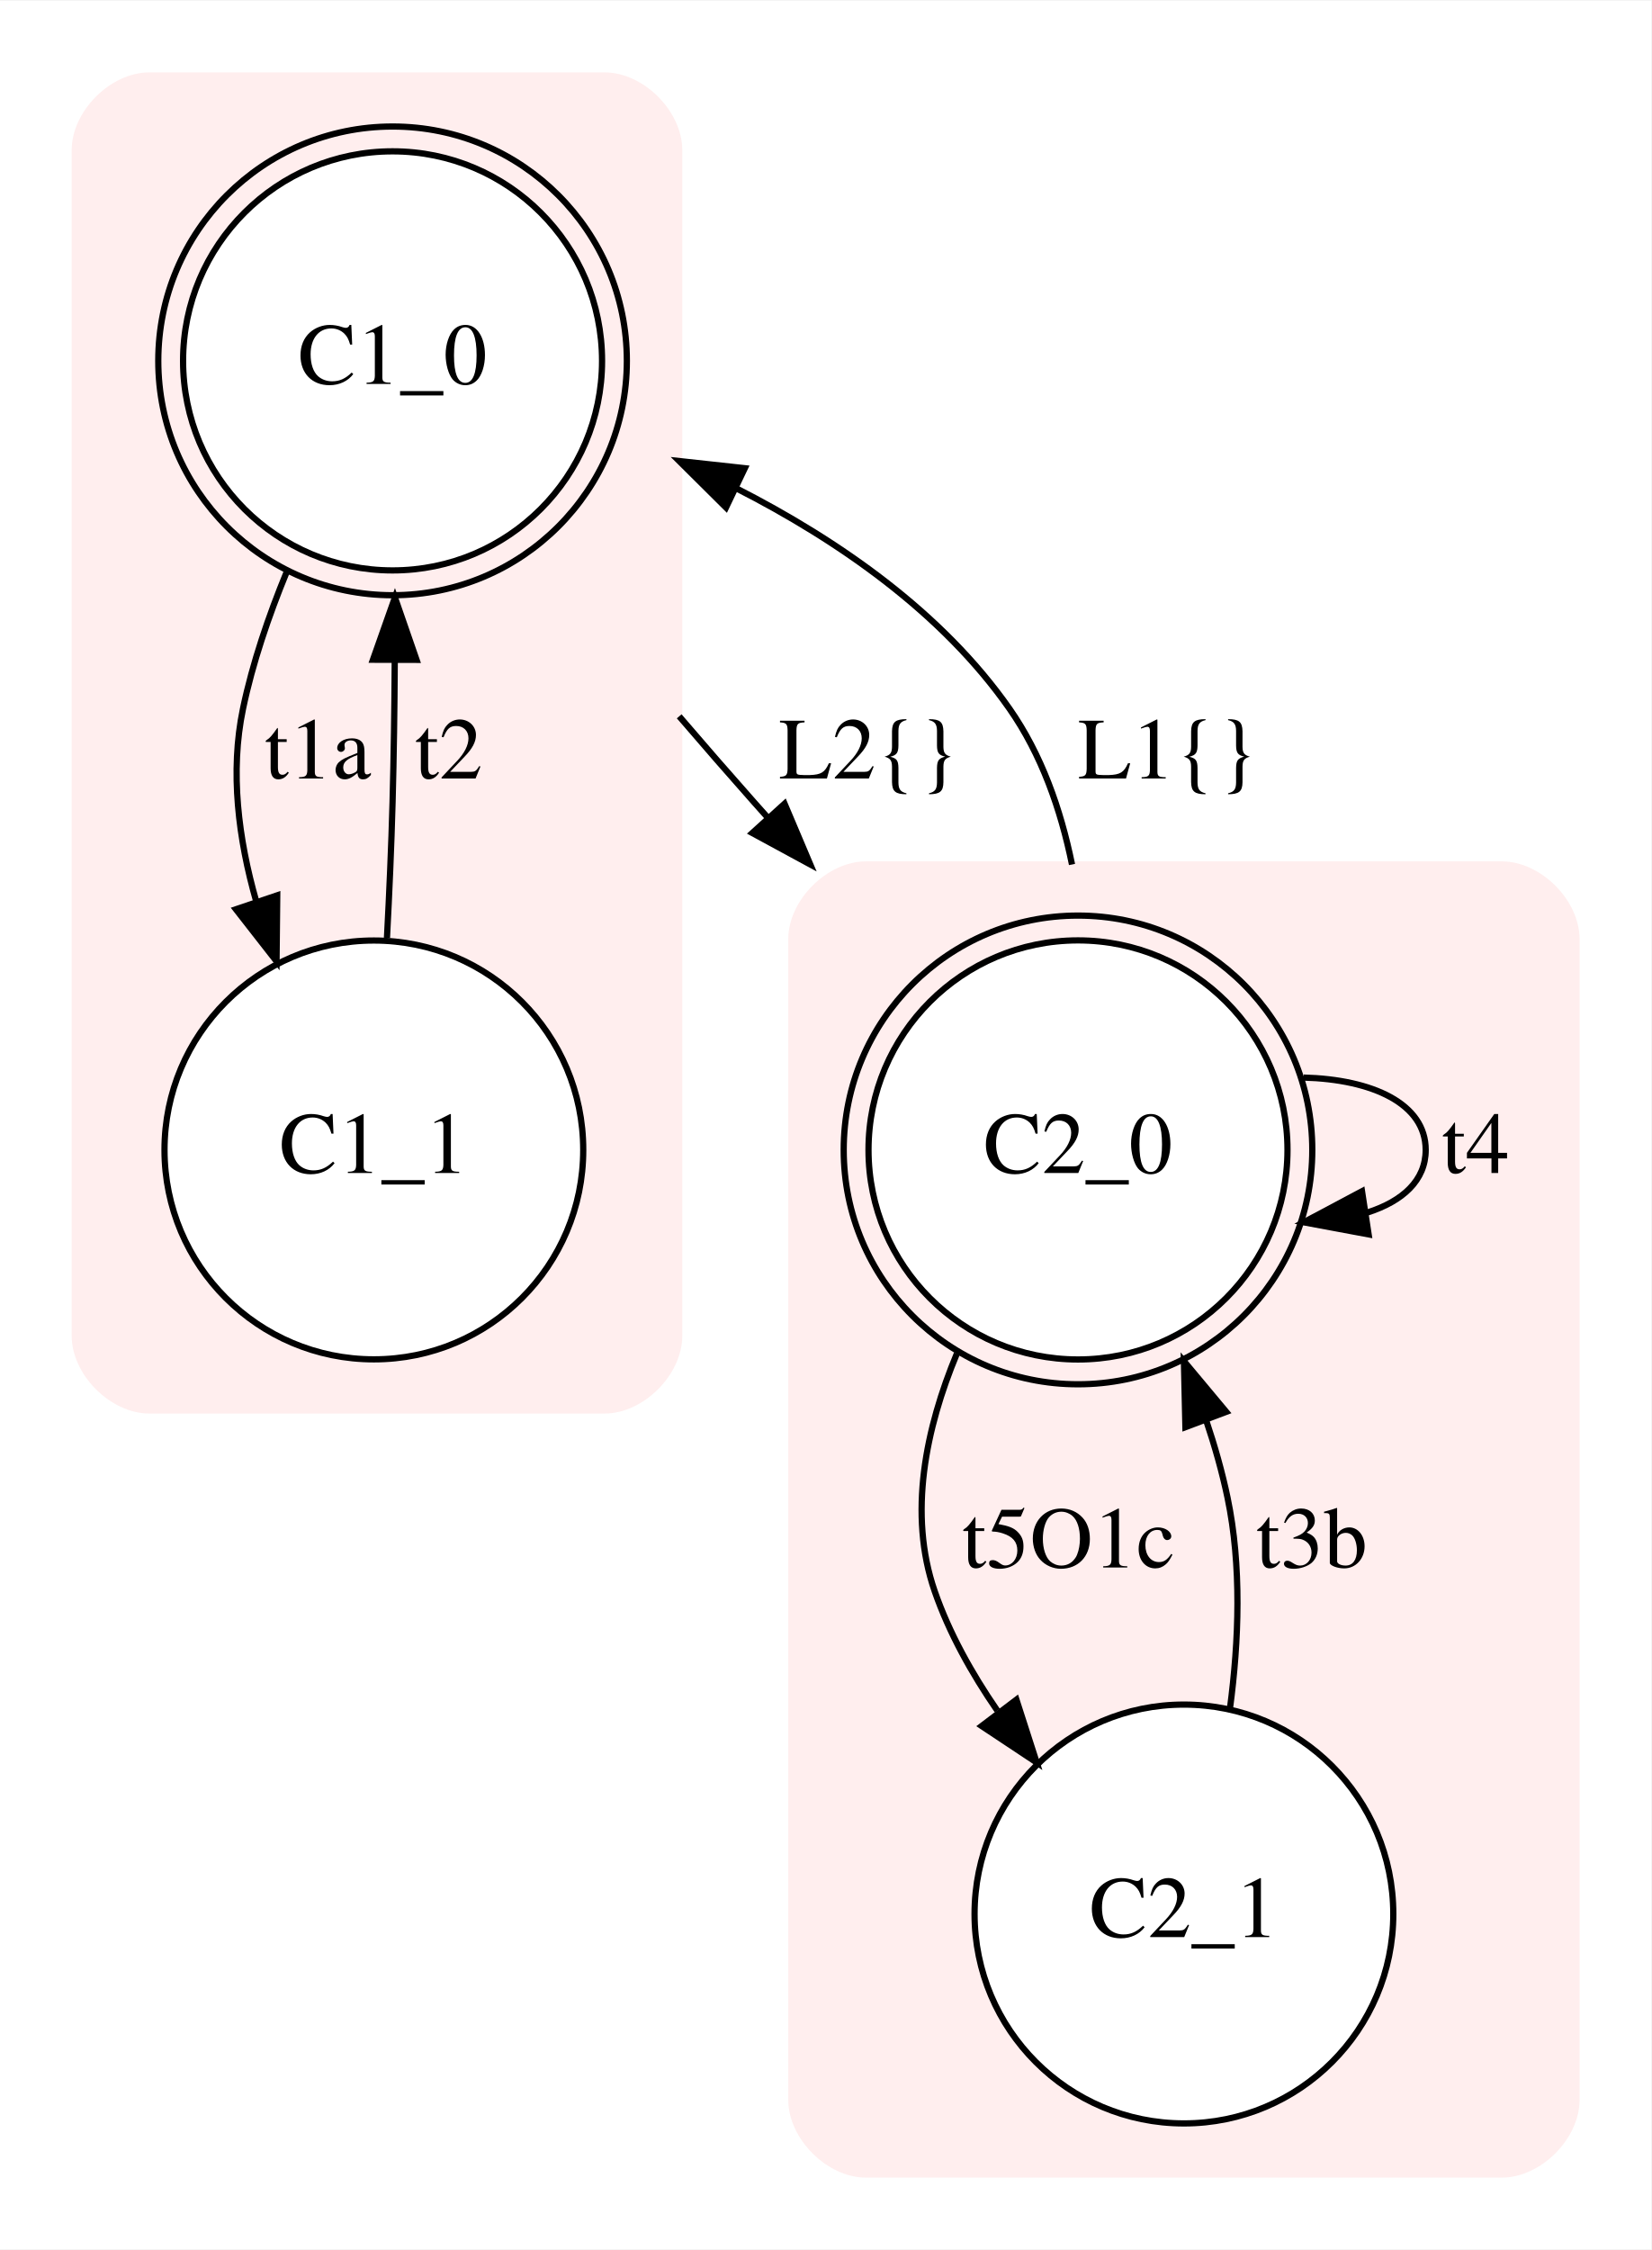
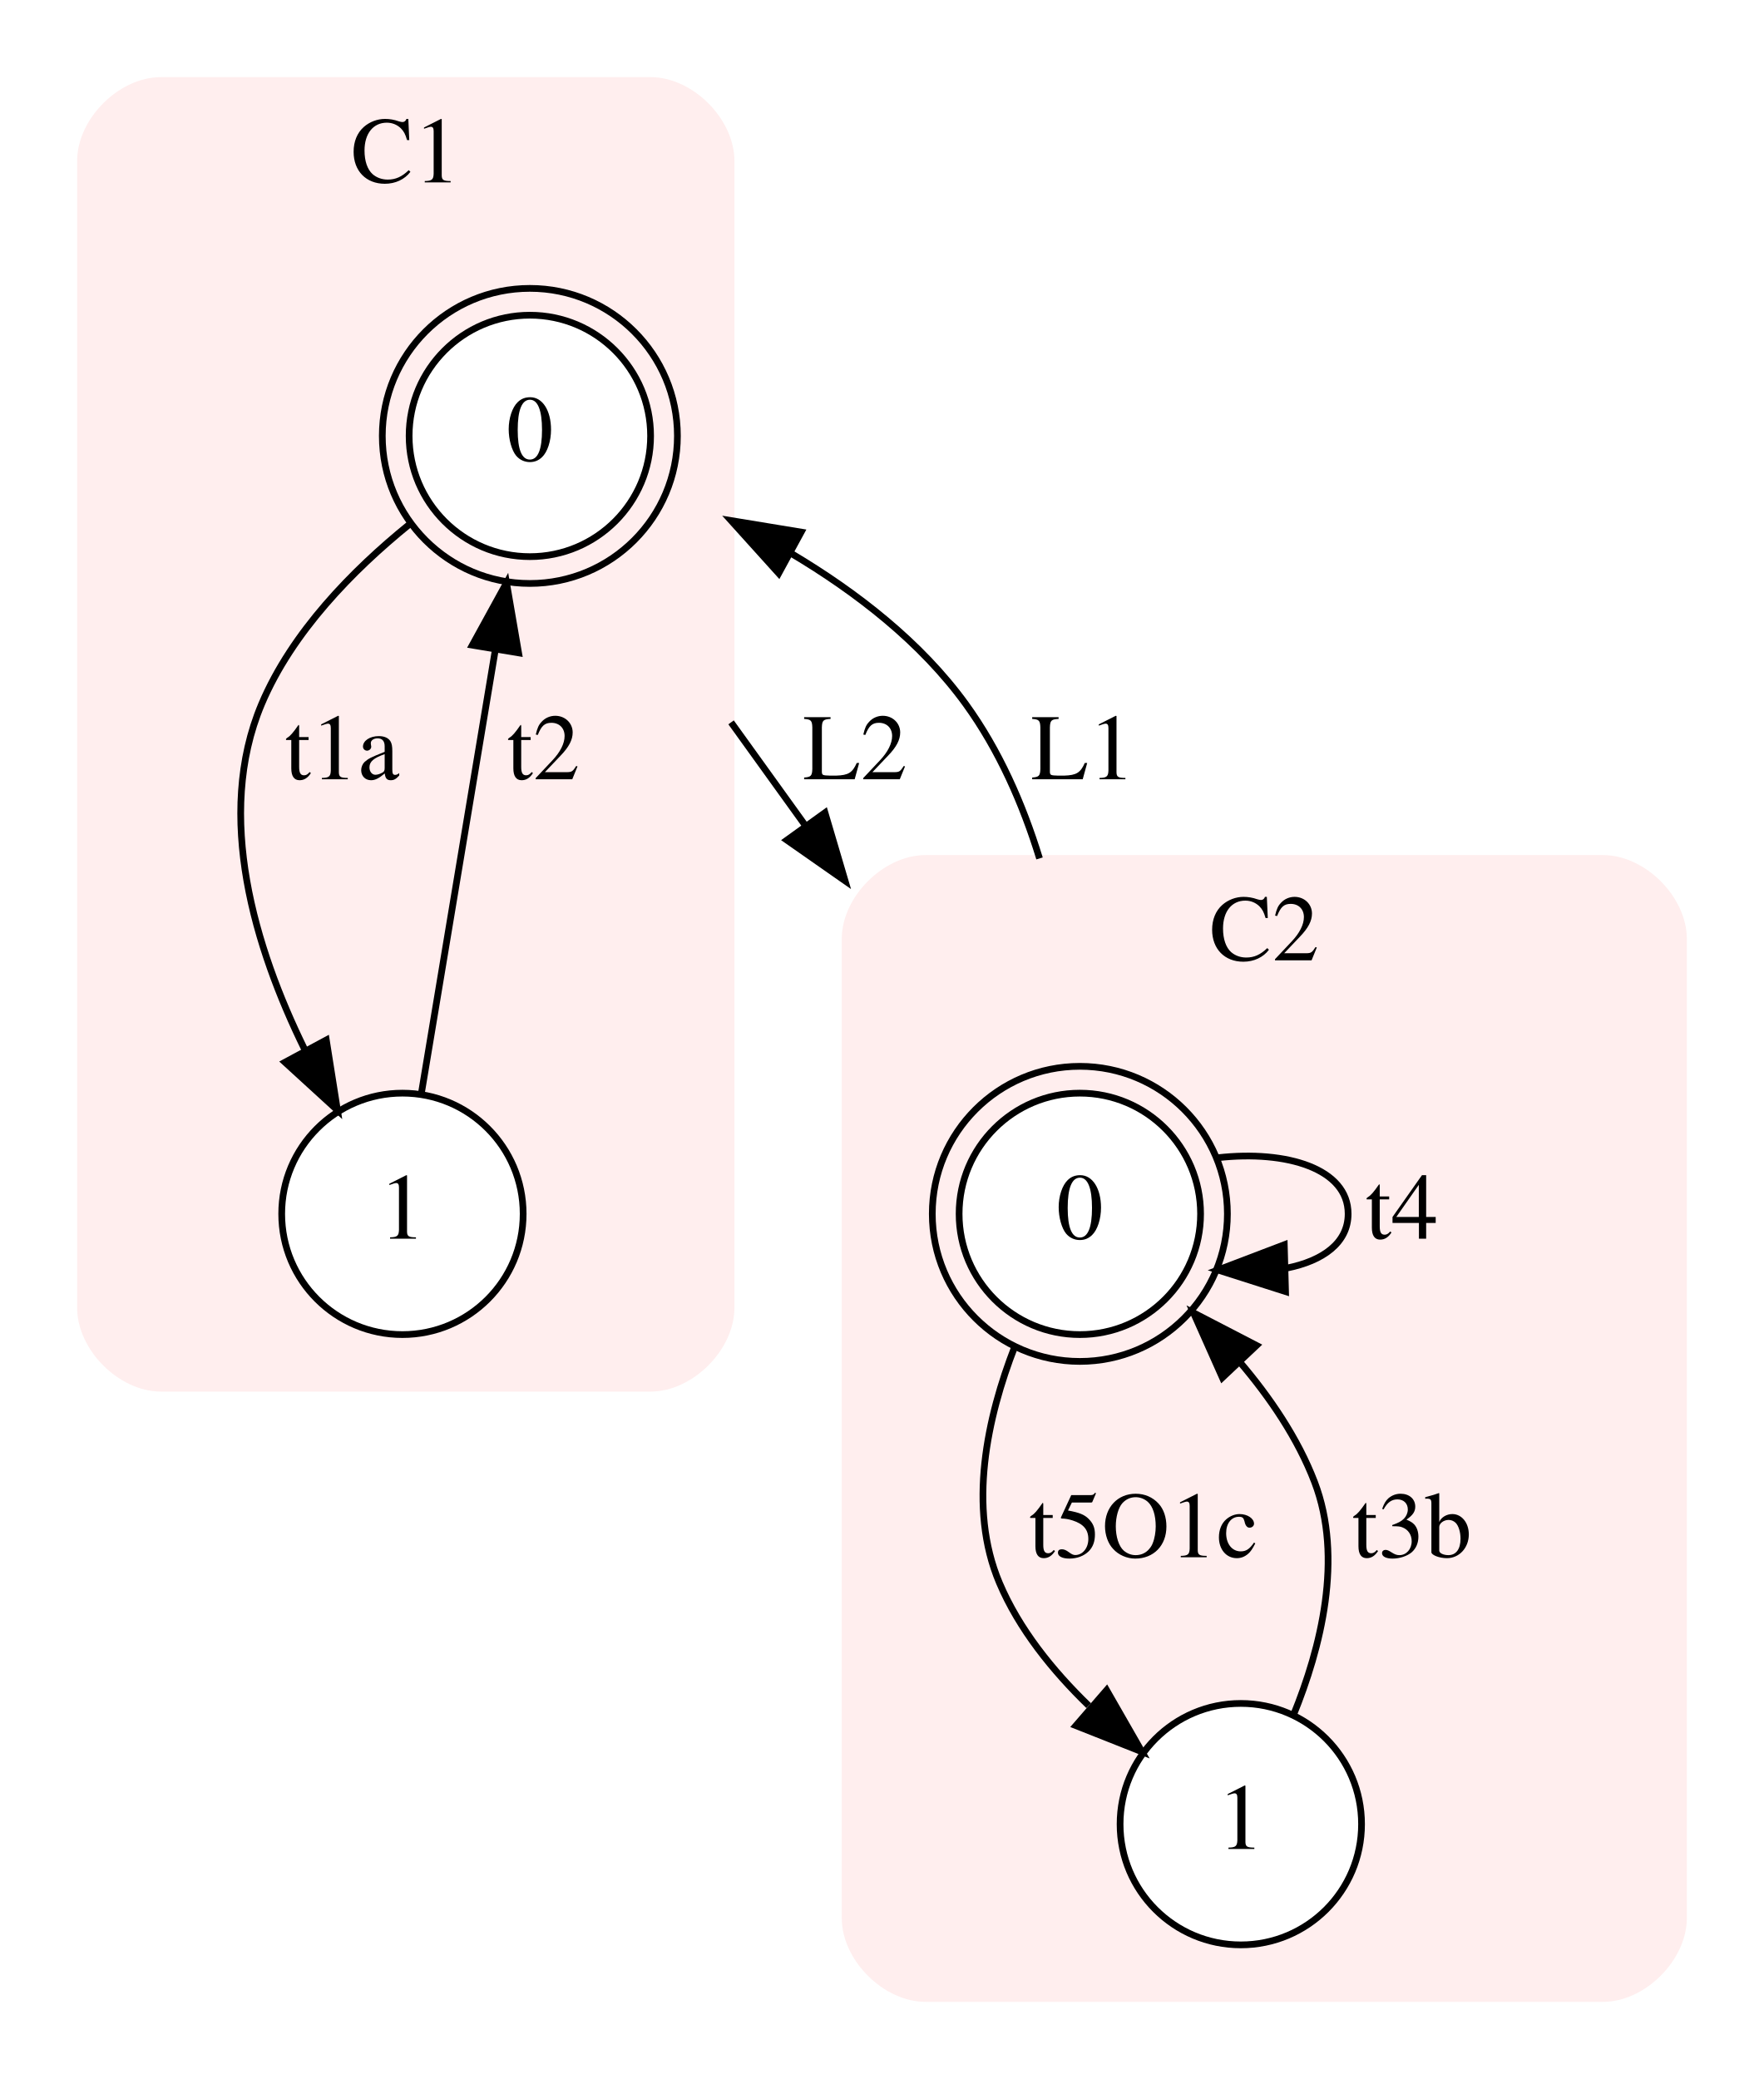
- <svg xmlns="http://www.w3.org/2000/svg" width="265pt" height="361pt" viewBox="0.00 0.00 265.00 360.78">
-   <g id="graph0" class="graph" transform="scale(1 1) rotate(0) translate(4 356.78)">
-     <polygon fill="white" stroke="transparent" points="-4,4 -4,-356.78 261,-356.78 261,4 -4,4" />
+ <svg xmlns="http://www.w3.org/2000/svg" width="263pt" height="310pt" viewBox="0.00 0.00 263.00 310.00">
+   <g id="graph0" class="graph" transform="scale(1 1) rotate(0) translate(4 306)">
+     <polygon fill="white" stroke="transparent" points="-4,4 -4,-306 259,-306 259,4 -4,4" />
    <g id="clust1" class="cluster">
-       <path fill="#ffeeee" stroke="#ffeeee" d="M20,-130.59C20,-130.59 93,-130.59 93,-130.59 99,-130.59 105,-136.59 105,-142.59 105,-142.59 105,-332.78 105,-332.78 105,-338.78 99,-344.78 93,-344.78 93,-344.78 20,-344.78 20,-344.78 14,-344.78 8,-338.78 8,-332.78 8,-332.78 8,-142.59 8,-142.59 8,-136.59 14,-130.59 20,-130.59" />
+       <path fill="#ffeeee" stroke="#ffeeee" d="M20,-99C20,-99 93,-99 93,-99 99,-99 105,-105 105,-111 105,-111 105,-282 105,-282 105,-288 99,-294 93,-294 93,-294 20,-294 20,-294 14,-294 8,-288 8,-282 8,-282 8,-111 8,-111 8,-105 14,-99 20,-99" />
+       <text text-anchor="middle" x="56.5" y="-278.8" font-family="Times,serif" font-size="14.00">C1</text>
    </g>
    <g id="clust2" class="cluster">
-       <path fill="#ffeeee" stroke="#ffeeee" d="M135,-8C135,-8 237,-8 237,-8 243,-8 249,-14 249,-20 249,-20 249,-206.19 249,-206.19 249,-212.19 243,-218.19 237,-218.19 237,-218.19 135,-218.19 135,-218.19 129,-218.19 123,-212.19 123,-206.19 123,-206.19 123,-20 123,-20 123,-14 129,-8 135,-8" />
+       <path fill="#ffeeee" stroke="#ffeeee" d="M134,-8C134,-8 235,-8 235,-8 241,-8 247,-14 247,-20 247,-20 247,-166 247,-166 247,-172 241,-178 235,-178 235,-178 134,-178 134,-178 128,-178 122,-172 122,-166 122,-166 122,-20 122,-20 122,-14 128,-8 134,-8" />
+       <text text-anchor="middle" x="184.5" y="-162.8" font-family="Times,serif" font-size="14.00">C2</text>
    </g>
    <g id="node1" class="node">
-       <ellipse fill="white" stroke="black" cx="59" cy="-298.99" rx="33.62" ry="33.62" />
-       <ellipse fill="none" stroke="black" cx="59" cy="-298.99" rx="37.6" ry="37.6" />
-       <text text-anchor="middle" x="59" y="-295.29" font-family="Times,serif" font-size="14.00">C1_0</text>
+       <ellipse fill="white" stroke="black" cx="75" cy="-241" rx="18" ry="18" />
+       <ellipse fill="none" stroke="black" cx="75" cy="-241" rx="22" ry="22" />
+       <text text-anchor="middle" x="75" y="-237.3" font-family="Times,serif" font-size="14.00">0</text>
    </g>
    <g id="node2" class="node">
-       <ellipse fill="white" stroke="black" cx="56" cy="-172.39" rx="33.6" ry="33.6" />
-       <text text-anchor="middle" x="56" y="-168.69" font-family="Times,serif" font-size="14.00">C1_1</text>
+       <ellipse fill="white" stroke="black" cx="56" cy="-125" rx="18" ry="18" />
+       <text text-anchor="middle" x="56" y="-121.3" font-family="Times,serif" font-size="14.00">1</text>
    </g>
    <g id="edge1" class="edge">
-       <path fill="none" stroke="black" d="M42,-265.1C39.1,-258.04 36.53,-250.51 35,-243.19 32.88,-233.06 34.26,-222.29 37.11,-212.31" />
-       <polygon fill="black" stroke="black" points="40.49,-213.24 40.38,-202.65 33.86,-211 40.49,-213.24" />
-       <text text-anchor="middle" x="47" y="-231.99" font-family="Times,serif" font-size="14.00">t1a</text>
+       <path fill="none" stroke="black" d="M56.96,-227.75C48.59,-220.96 39.52,-211.72 35,-201 27.98,-184.34 34.02,-164.62 41.39,-149.59" />
+       <polygon fill="black" stroke="black" points="44.65,-150.93 46.31,-140.46 38.49,-147.61 44.65,-150.93" />
+       <text text-anchor="middle" x="47" y="-189.8" font-family="Times,serif" font-size="14.00">t1a</text>
    </g>
    <g id="node3" class="node">
-       <ellipse fill="white" stroke="black" cx="169" cy="-172.39" rx="33.62" ry="33.62" />
-       <ellipse fill="none" stroke="black" cx="169" cy="-172.39" rx="37.6" ry="37.6" />
-       <text text-anchor="middle" x="169" y="-168.69" font-family="Times,serif" font-size="14.00">C2_0</text>
+       <ellipse fill="white" stroke="black" cx="157" cy="-125" rx="18" ry="18" />
+       <ellipse fill="none" stroke="black" cx="157" cy="-125" rx="22" ry="22" />
+       <text text-anchor="middle" x="157" y="-121.3" font-family="Times,serif" font-size="14.00">0</text>
    </g>
    <g id="edge7" class="edge">
-       <path fill="none" stroke="black" d="M105,-241.96C109.02,-237.27 113.06,-232.63 117,-228.19 117.73,-227.37 118.46,-226.54 119.21,-225.71" />
-       <polygon fill="black" stroke="black" points="121.91,-227.94 126.04,-218.19 116.73,-223.24 121.91,-227.94" />
-       <text text-anchor="middle" x="135.5" y="-231.99" font-family="Times,serif" font-size="14.00">L2{}</text>
+       <path fill="none" stroke="black" d="M105,-198.29C108.56,-193.35 112.23,-188.24 115.91,-183.13" />
+       <polygon fill="black" stroke="black" points="119,-184.82 122,-174.66 113.32,-180.73 119,-184.82" />
+       <text text-anchor="middle" x="123.5" y="-189.8" font-family="Times,serif" font-size="14.00">L2</text>
    </g>
    <g id="edge2" class="edge">
-       <path fill="none" stroke="black" d="M58.1,-206.41C58.48,-213.59 58.81,-221.14 59,-228.19 59.2,-235.52 59.31,-243.28 59.35,-250.86" />
-       <polygon fill="black" stroke="black" points="55.85,-251.04 59.38,-261.03 62.85,-251.02 55.85,-251.04" />
-       <text text-anchor="middle" x="68" y="-231.99" font-family="Times,serif" font-size="14.00">t2</text>
+       <path fill="none" stroke="black" d="M58.84,-143.06C61.74,-160.42 66.29,-187.73 69.82,-208.94" />
+       <polygon fill="black" stroke="black" points="66.42,-209.8 71.52,-219.09 73.32,-208.65 66.42,-209.8" />
+       <text text-anchor="middle" x="77" y="-189.8" font-family="Times,serif" font-size="14.00">t2</text>
    </g>
    <g id="edge6" class="edge">
-       <path fill="none" stroke="black" d="M168.04,-218.19C166.23,-227.05 163.13,-235.86 158,-243.19 147.21,-258.6 130.65,-270.14 114.13,-278.56" />
-       <polygon fill="black" stroke="black" points="112.51,-275.46 105,-282.92 115.53,-281.77 112.51,-275.46" />
-       <text text-anchor="middle" x="183.5" y="-231.99" font-family="Times,serif" font-size="14.00">L1{}</text>
+       <path fill="none" stroke="black" d="M150.99,-178C148.47,-186.19 144.93,-194.19 140,-201 133.32,-210.23 123.72,-217.68 113.95,-223.49" />
+       <polygon fill="black" stroke="black" points="112.1,-220.51 105,-228.38 115.45,-226.66 112.1,-220.51" />
+       <text text-anchor="middle" x="157.5" y="-189.8" font-family="Times,serif" font-size="14.00">L1</text>
    </g>
    <g id="edge4" class="edge">
-       <path fill="none" stroke="black" d="M205.22,-184C216.21,-183.71 224.8,-179.84 224.8,-172.39 224.8,-167.5 221.1,-164.16 215.45,-162.35" />
-       <polygon fill="black" stroke="black" points="215.64,-158.84 205.22,-160.78 214.58,-165.76 215.64,-158.84" />
-       <text text-anchor="middle" x="232.8" y="-168.69" font-family="Times,serif" font-size="14.00">t4</text>
+       <path fill="none" stroke="black" d="M177.58,-133.37C187.84,-134.53 197,-131.74 197,-125 197,-120.68 193.24,-117.99 187.84,-116.91" />
+       <polygon fill="black" stroke="black" points="187.67,-113.41 177.58,-116.63 187.48,-120.4 187.67,-113.41" />
+       <text text-anchor="middle" x="205" y="-121.3" font-family="Times,serif" font-size="14.00">t4</text>
    </g>
    <g id="node4" class="node">
-       <ellipse fill="white" stroke="black" cx="186" cy="-49.8" rx="33.6" ry="33.6" />
-       <text text-anchor="middle" x="186" y="-46.1" font-family="Times,serif" font-size="14.00">C2_1</text>
+       <ellipse fill="white" stroke="black" cx="181" cy="-34" rx="18" ry="18" />
+       <text text-anchor="middle" x="181" y="-30.3" font-family="Times,serif" font-size="14.00">1</text>
    </g>
    <g id="edge5" class="edge">
-       <path fill="none" stroke="black" d="M149.56,-139.7C144.58,-127.74 141.7,-114.01 146,-101.59 148.32,-94.9 151.93,-88.41 156.05,-82.44" />
-       <polygon fill="black" stroke="black" points="159.12,-84.19 162.37,-74.1 153.54,-79.96 159.12,-84.19" />
-       <text text-anchor="middle" x="167.5" y="-105.39" font-family="Times,serif" font-size="14.00">t5O1c</text>
+       <path fill="none" stroke="black" d="M147.31,-105.24C143.17,-94.61 140.25,-81.24 145,-70 147.92,-63.09 152.94,-56.88 158.32,-51.67" />
+       <polygon fill="black" stroke="black" points="160.99,-53.98 166.26,-44.79 156.41,-48.69 160.99,-53.98" />
+       <text text-anchor="middle" x="166.5" y="-73.8" font-family="Times,serif" font-size="14.00">t5O1c</text>
    </g>
    <g id="edge3" class="edge">
-       <path fill="none" stroke="black" d="M193.39,-82.79C194.83,-93.6 195.28,-105.69 193,-116.59 192.14,-120.71 190.95,-124.9 189.56,-129.03" />
-       <polygon fill="black" stroke="black" points="186.24,-127.91 186,-138.5 192.79,-130.37 186.24,-127.91" />
-       <text text-anchor="middle" x="206.5" y="-105.39" font-family="Times,serif" font-size="14.00">t3b</text>
+       <path fill="none" stroke="black" d="M188.83,-50.22C192.95,-60.31 196.32,-73.71 192,-85 189.51,-91.51 185.37,-97.61 180.8,-102.97" />
+       <polygon fill="black" stroke="black" points="178.25,-100.58 173.94,-110.25 183.34,-105.38 178.25,-100.58" />
+       <text text-anchor="middle" x="206.5" y="-73.8" font-family="Times,serif" font-size="14.00">t3b</text>
    </g>
  </g>
</svg>
